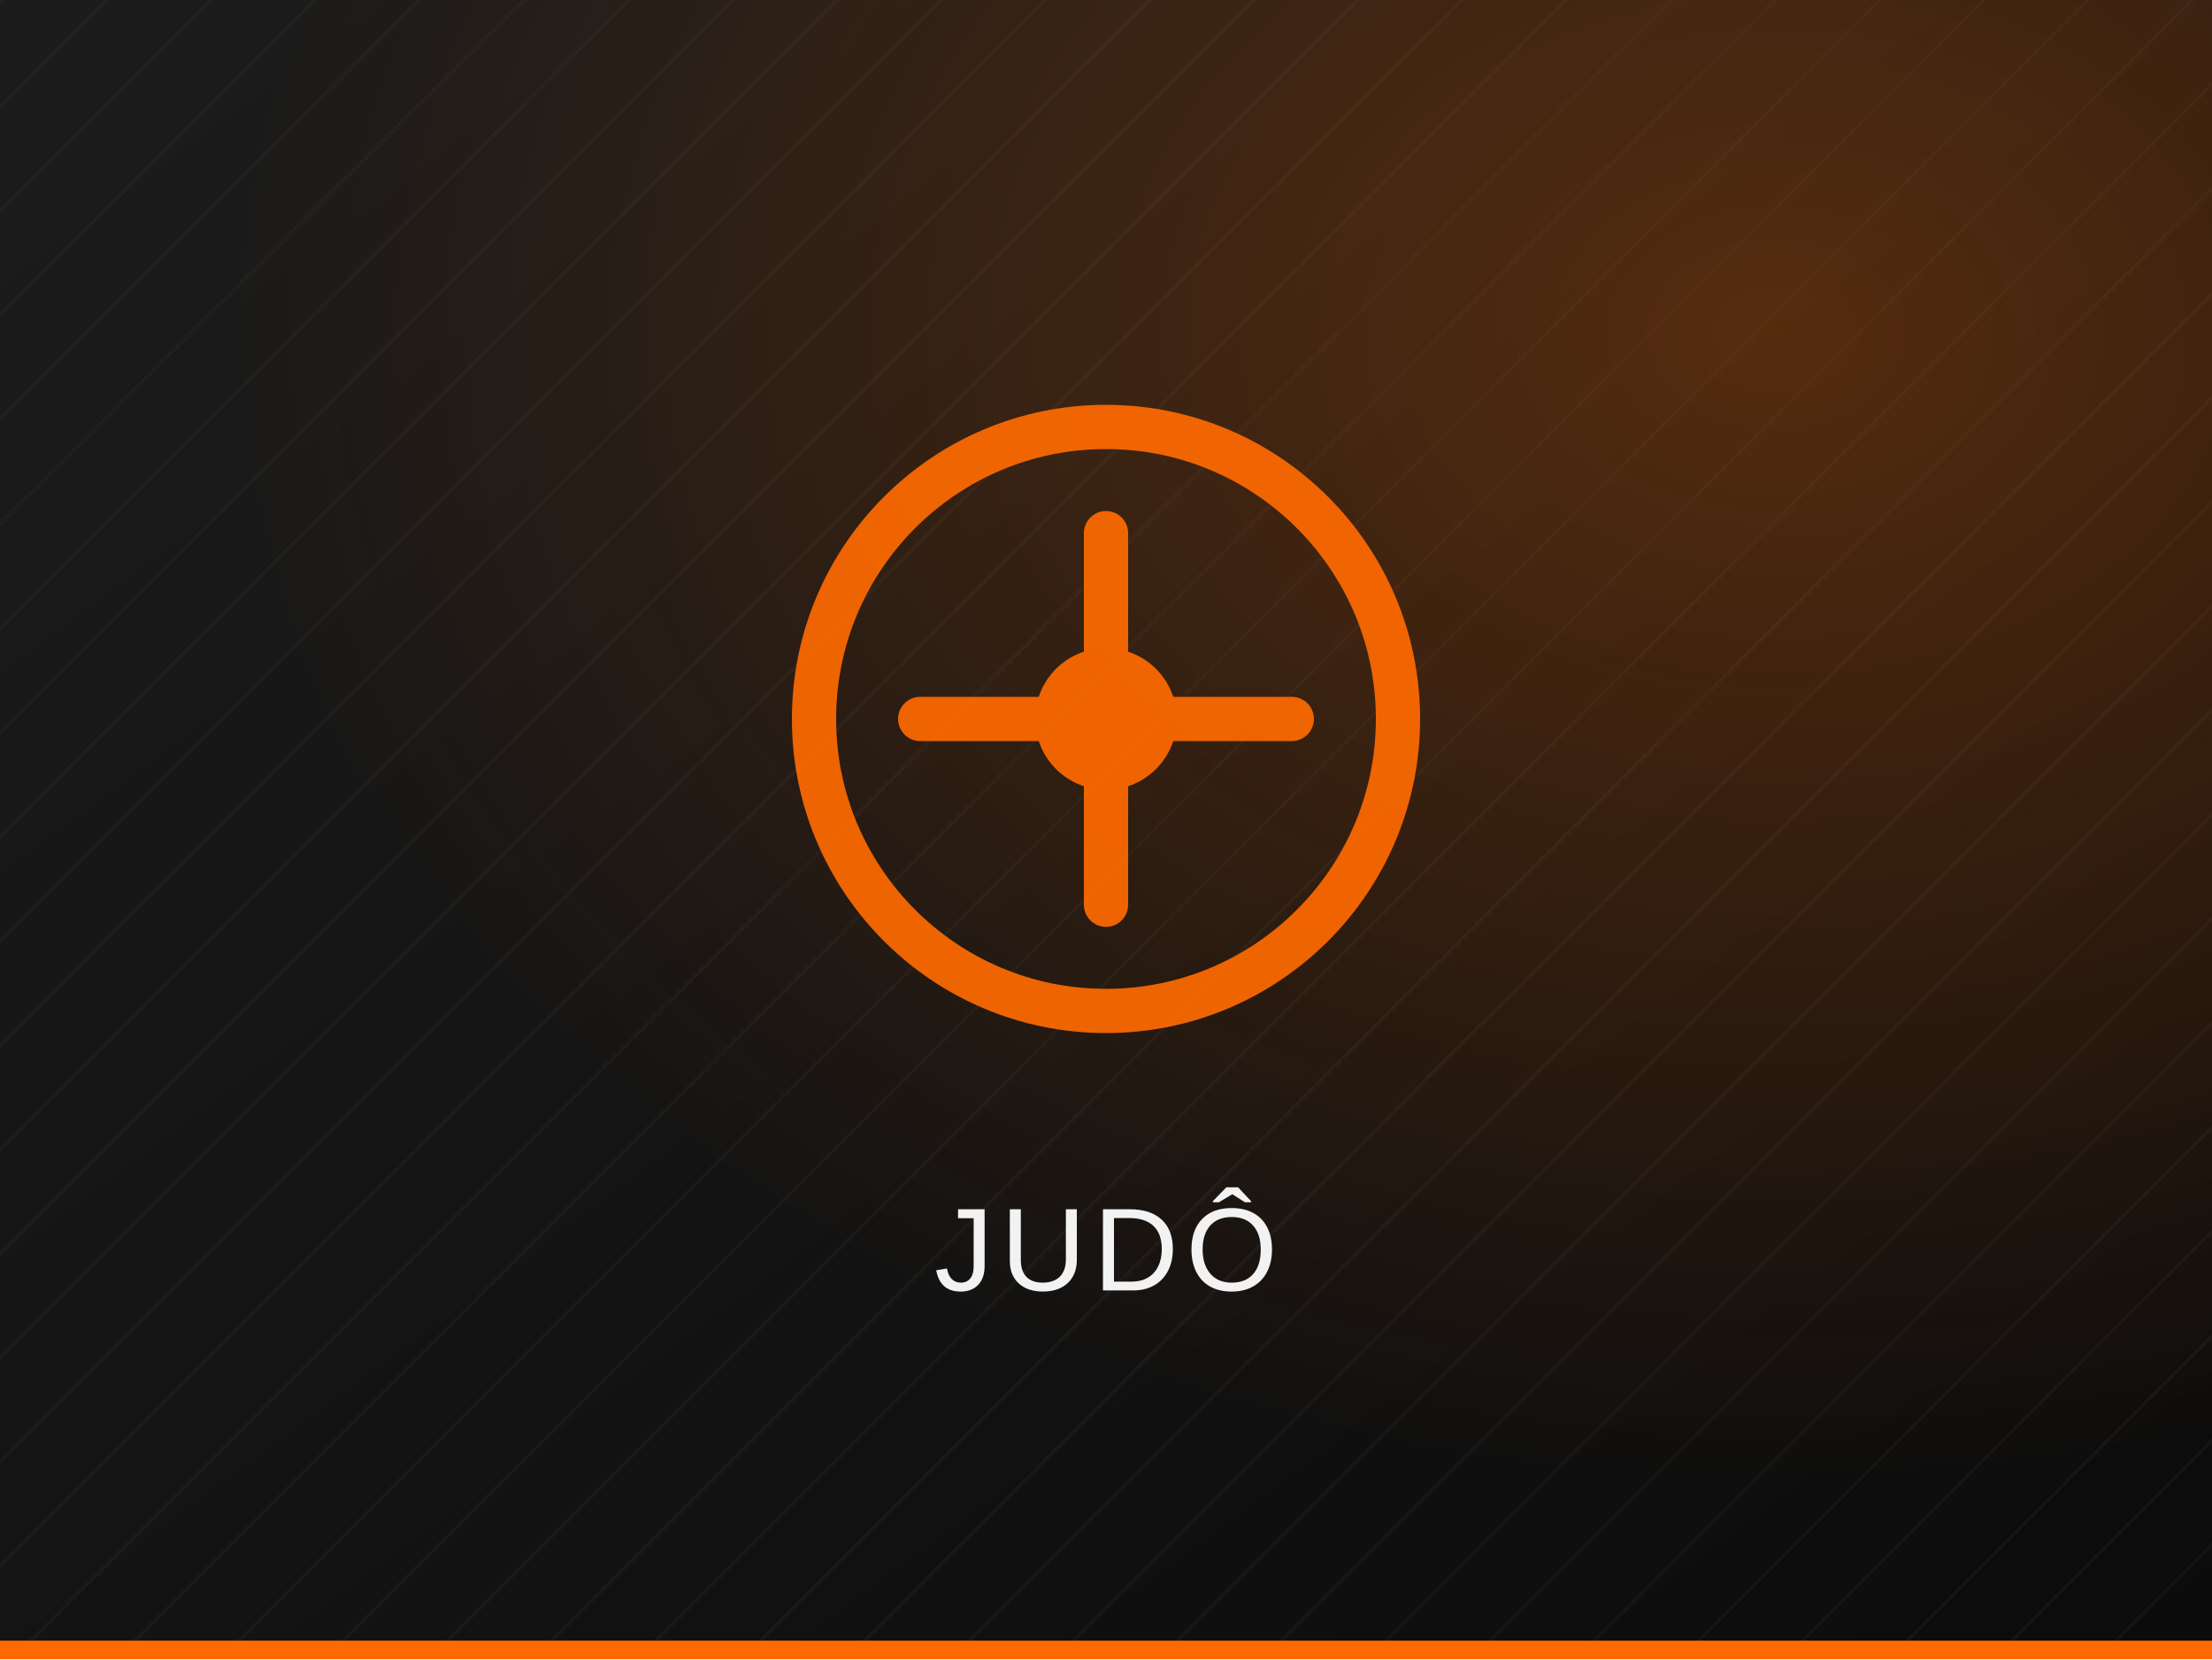
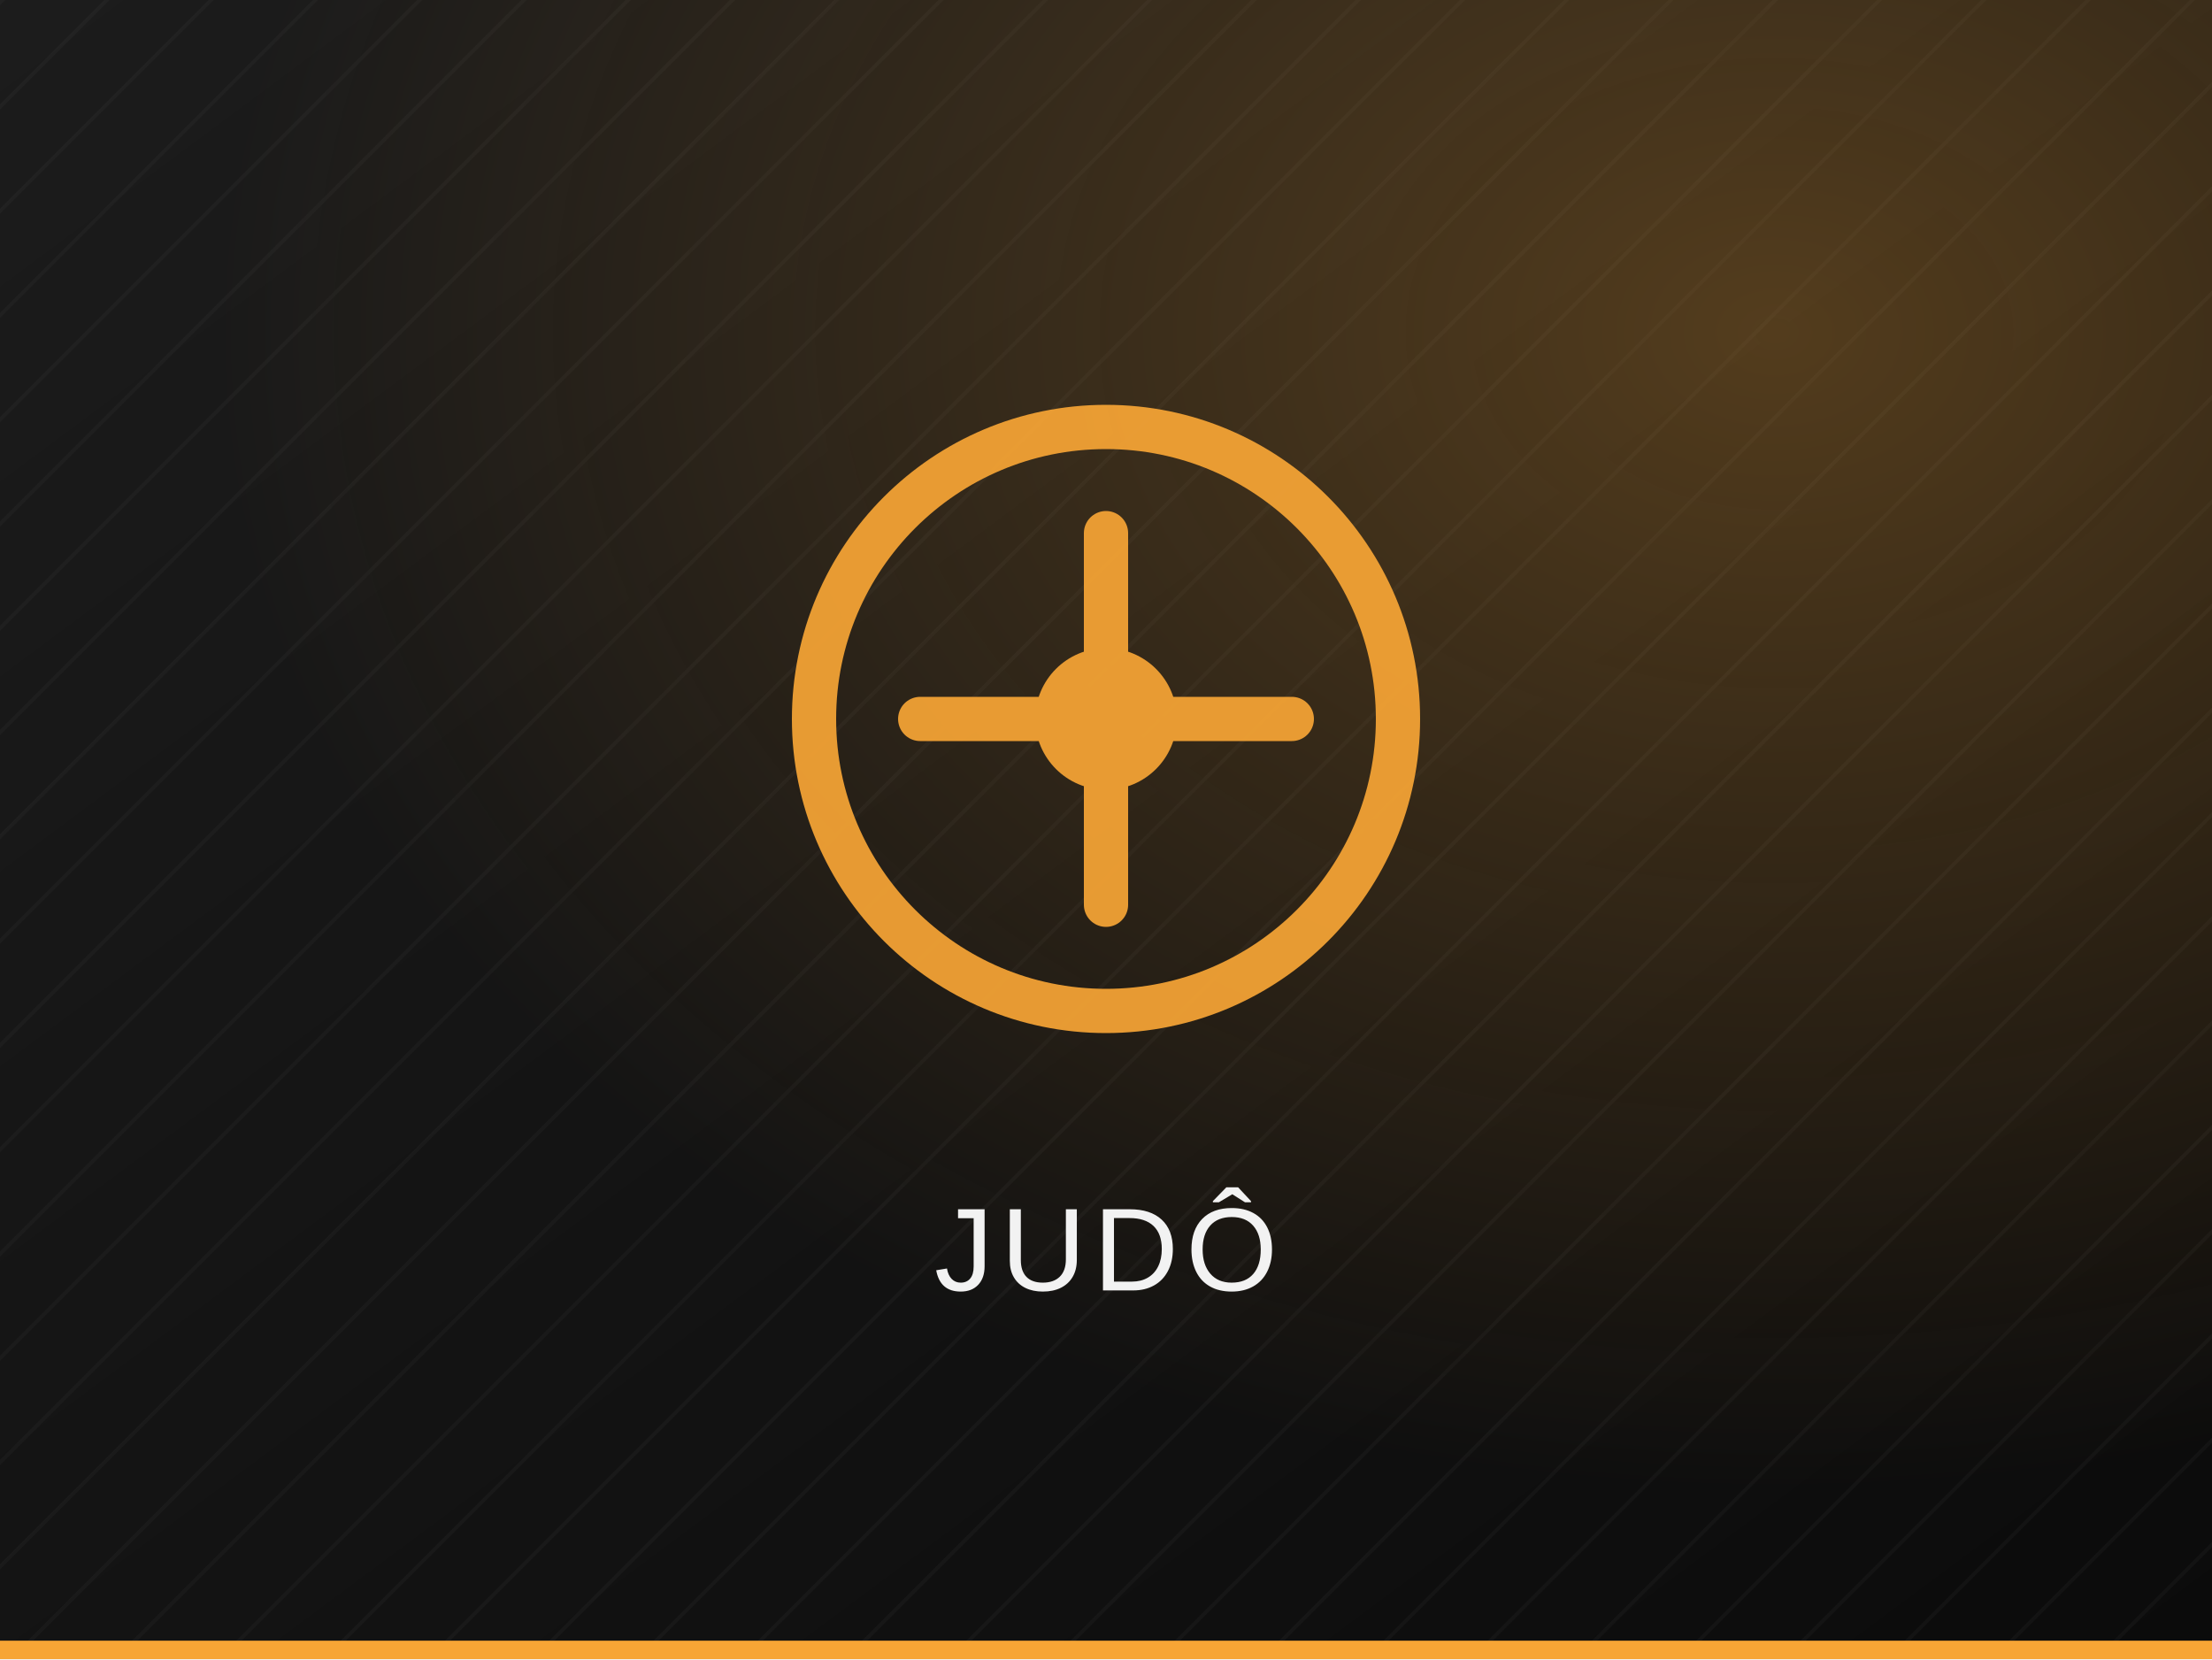
<svg xmlns="http://www.w3.org/2000/svg" viewBox="0 0 1200 900" width="1200" height="900" role="img" aria-label="Imagem de referência — JUDÔ">
  <defs>
    <linearGradient id="f" x1="0" y1="0" x2="1" y2="1">
      <stop offset="0" stop-color="#1c1c1c" />
      <stop offset="1" stop-color="#0b0b0b" />
    </linearGradient>
    <radialGradient id="g" cx=".8" cy=".2" r=".7">
-       <stop offset="0" stop-color="#ff6a00" stop-opacity=".28" />
-       <stop offset="1" stop-color="#ff6a00" stop-opacity="0" />
+       <stop offset="0" stop-color="#f7a535" stop-opacity=".28" />
+       <stop offset="1" stop-color="#f7a535" stop-opacity="0" />
    </radialGradient>
    <pattern id="p" width="40" height="40" patternUnits="userSpaceOnUse" patternTransform="rotate(45)">
      <rect width="2" height="40" fill="#ffffff" fill-opacity=".03" />
    </pattern>
  </defs>
  <rect width="1200" height="900" fill="url(#f)" />
  <rect width="1200" height="900" fill="url(#p)" />
  <rect width="1200" height="900" fill="url(#g)" />
  <g transform="translate(360.0 150.0) scale(2.4)" opacity=".92">
-     <g fill="none" stroke="#ff6a00" stroke-width="10" stroke-linecap="round">
+     <g fill="none" stroke="#f7a535" stroke-width="10" stroke-linecap="round">
      <circle cx="100" cy="100" r="66" />
      <path d="M58 100 h84" />
      <path d="M100 58 L100 142" />
    </g>
-     <circle cx="100" cy="100" r="16" fill="#ff6a00" />
+     <circle cx="100" cy="100" r="16" fill="#f7a535" />
  </g>
  <text x="600.0" y="700.0" text-anchor="middle" font-family="Arial Black, Arial, sans-serif" font-size="64" fill="#f2f2f2" letter-spacing="4">JUDÔ</text>
-   <rect x="0" y="890" width="1200" height="10" fill="#ff6a00" />
+   <rect x="0" y="890" width="1200" height="10" fill="#f7a535" />
</svg>
